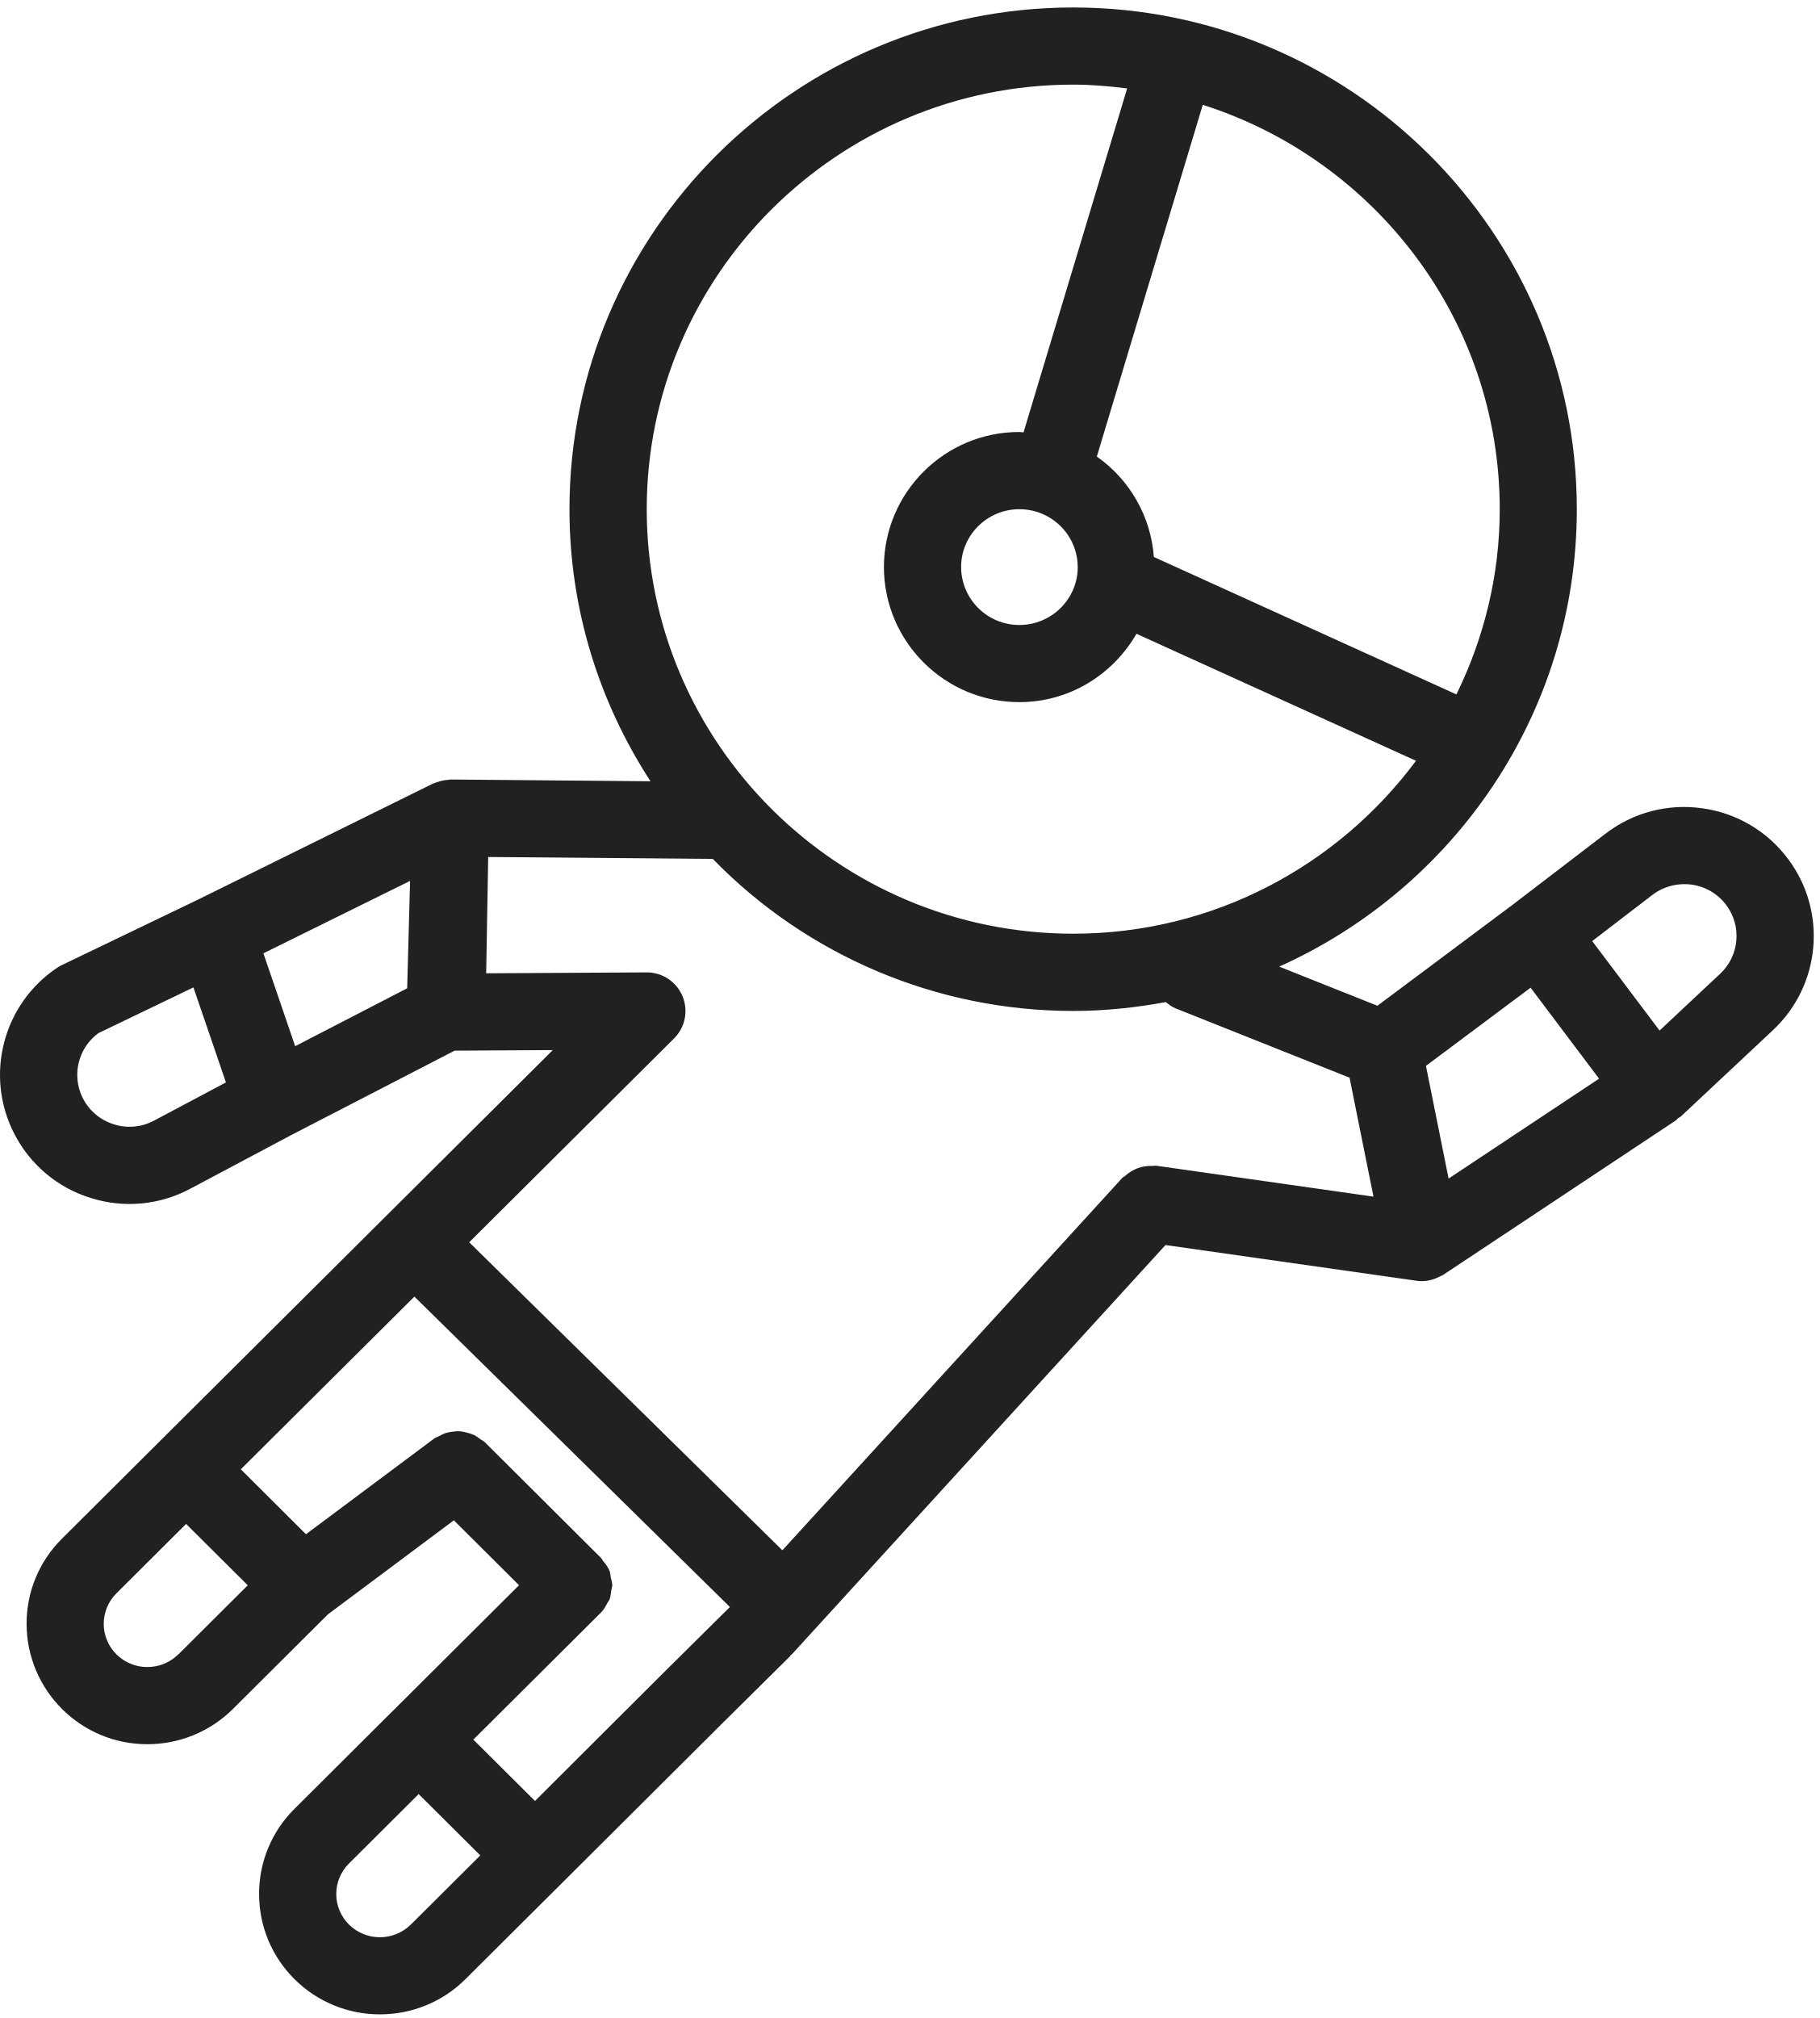
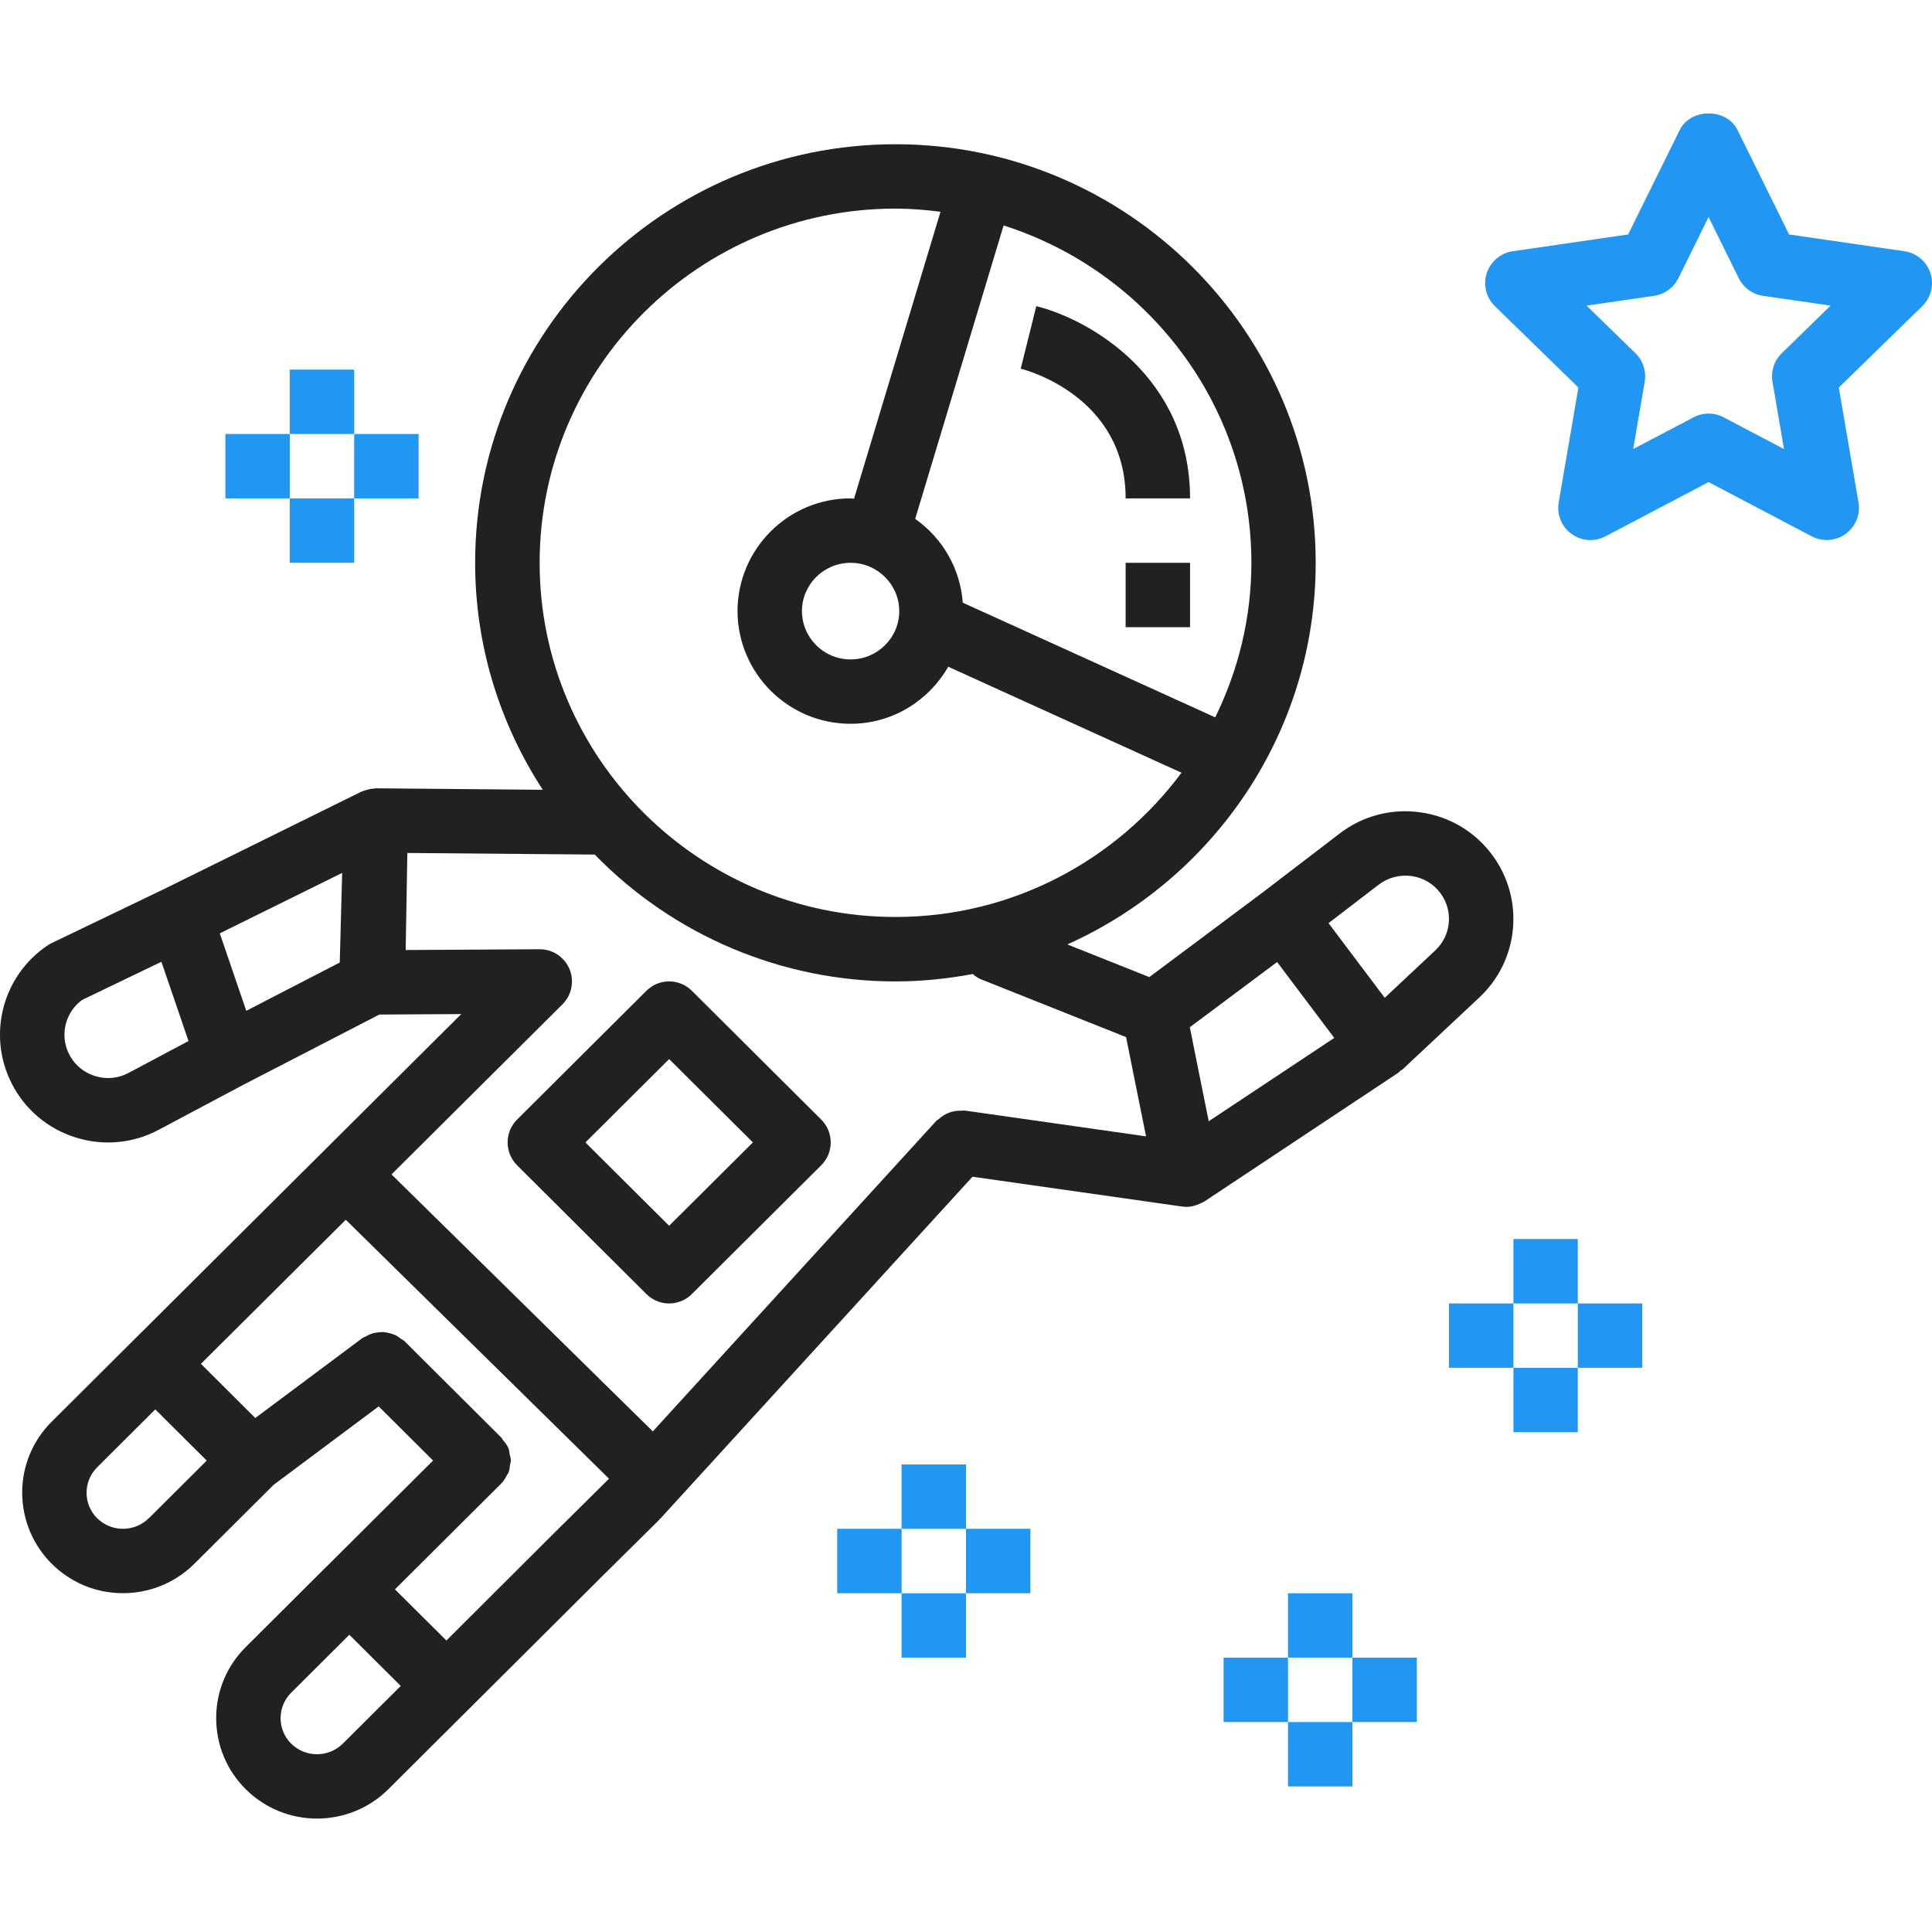
- <svg xmlns="http://www.w3.org/2000/svg" width="55" height="61" fill="none">
-   <path d="M54.063 25.974a3.88 3.88 0 0 0-2.599-1.541 3.886 3.886 0 0 0-2.93.77L45.794 27.3l-.001.002-4.151 3.1-2.97-1.183c5.296-2.377 8.998-7.675 8.998-13.826 0-8.363-6.83-15.167-15.227-15.167S17.216 7.031 17.216 15.394c0 3.031.907 5.85 2.45 8.222l-6.046-.053h-.01c-.019 0-.034.01-.051.01a1.143 1.143 0 0 0-.34.069c-.028.01-.057.016-.084.029-.014.006-.028.007-.042.014l-7.072 3.491c-.001 0-.003 0-.003.002l-4.141 1.991a.898.898 0 0 0-.138.077A3.895 3.895 0 0 0 .43 34.268a3.884 3.884 0 0 0 2.31 1.944 3.891 3.891 0 0 0 3.016-.281l3.036-1.614 4.952-2.558 2.968-.017L4.808 43.588c0 .002-.002.002-.003.003l-2.928 2.916a3.607 3.607 0 0 0-1.073 2.577 3.647 3.647 0 0 0 3.652 3.64c.936 0 1.869-.355 2.582-1.062l2.875-2.863 3.808-2.843 1.97 1.962-3.853 3.837-.004.002-2.928 2.917a3.608 3.608 0 0 0-1.073 2.576c0 .973.38 1.889 1.073 2.579a3.65 3.65 0 0 0 2.58 1.061c.935 0 1.87-.354 2.582-1.061l2.93-2.917 4.686-4.667.002-.003 2.21-2.188-.01-.008c.015-.014.035-.019.049-.034l11.3-12.377 7.593 1.08c.055.008.11.012.165.012.14 0 .277-.034.41-.084.038-.014.071-.033.108-.051.042-.021.086-.033.126-.06l7.029-4.666c.026-.018.04-.046.064-.065.028-.022.063-.031.089-.056l2.78-2.605a3.892 3.892 0 0 0 .465-5.166ZM4.66 33.872a1.56 1.56 0 0 1-1.221.113 1.564 1.564 0 0 1-.465-2.755l2.874-1.383.692 2.022.29.85-2.17 1.153Zm7.65-3.998-3.387 1.75-.558-1.633-.402-1.174 4.434-2.189-.087 3.246Zm33.03-14.482c0 2.009-.48 3.904-1.31 5.599l-9.147-4.155a4.07 4.07 0 0 0-1.724-3.035l3.203-10.632c5.2 1.654 8.978 6.506 8.978 12.223Zm-25.788 0c0-7.076 5.784-12.834 12.894-12.834.553 0 1.094.047 1.63.115L30.943 13.07c-.042 0-.081-.012-.125-.012a4.094 4.094 0 0 0-4.096 4.083 4.095 4.095 0 0 0 4.096 4.083c1.52 0 2.832-.838 3.54-2.066l8.45 3.839c-2.352 3.164-6.114 5.227-10.362 5.227-7.11 0-12.894-5.757-12.894-12.833Zm13.03 1.75c0 .965-.792 1.75-1.764 1.75a1.759 1.759 0 0 1-1.762-1.75c0-.965.79-1.75 1.762-1.75s1.763.785 1.763 1.75ZM5.391 50.007a1.331 1.331 0 0 1-1.87.002 1.3 1.3 0 0 1 0-1.847l2.105-2.097L7.49 47.92l-2.097 2.089Zm7.03 8.167a1.33 1.33 0 0 1-1.87.002 1.299 1.299 0 0 1 0-1.847l2.106-2.098.88.876.983.978-2.099 2.09Zm7.616-7.588-.003.003-3.86 3.85-.882-.877-.982-.977 3.857-3.84v-.001l.004-.002c.087-.088.142-.193.196-.297.015-.03.044-.056.057-.087.036-.09.042-.187.056-.281.007-.054.03-.104.03-.16 0-.077-.028-.153-.044-.23-.014-.07-.014-.141-.041-.209a1.167 1.167 0 0 0-.2-.3c-.022-.027-.03-.06-.054-.084h-.002s0-.003-.002-.004l-3.515-3.5c-.037-.038-.085-.053-.127-.084a1.116 1.116 0 0 0-.19-.127 1.084 1.084 0 0 0-.204-.07 1.12 1.12 0 0 0-.226-.044 1.133 1.133 0 0 0-.209.01c-.078.01-.151.02-.227.045a1.08 1.08 0 0 0-.206.098c-.044.024-.093.033-.133.063l-3.88 2.896-1.97-1.963 5.248-5.22 9.538 9.382-2.029 2.01Zm14.917-15.349c-.034-.004-.066.008-.1.006a1.148 1.148 0 0 0-.252.015 1.076 1.076 0 0 0-.404.15 1.12 1.12 0 0 0-.181.134c-.028.024-.062.036-.088.064L23.653 46.862l-9.468-9.311 6.197-6.165a1.168 1.168 0 0 0-.83-1.993l-4.854.028.061-3.516 6.79.058a15.2 15.2 0 0 0 10.897 4.596c.957 0 1.89-.1 2.799-.268.087.07.174.14.283.185l5.272 2.1.333 1.66.39 1.936-6.569-.935Zm8.84.39-.685-3.408 3.164-2.363.828 1.1 1.242 1.65-4.55 3.02Zm8.21-6.193-1.832 1.717-2.037-2.704 1.818-1.394c.34-.261.768-.367 1.188-.313.422.06.796.28 1.05.622a1.562 1.562 0 0 1-.187 2.072Z" fill="#212121" />
+ <svg xmlns="http://www.w3.org/2000/svg" width="70" height="70" fill="none">
+   <path d="M69.943 9.896a1.168 1.168 0 0 0-.941-.793l-4.18-.608-1.87-3.787c-.391-.798-1.7-.798-2.091 0l-1.87 3.787-4.18.608a1.167 1.167 0 0 0-.648 1.99l3.026 2.948-.714 4.162c-.075.438.105.88.463 1.142.363.263.837.296 1.23.088l3.738-1.966 3.738 1.966a1.168 1.168 0 0 0 1.693-1.23l-.714-4.162 3.025-2.949a1.17 1.17 0 0 0 .295-1.196ZM64.556 12.8c-.275.267-.4.655-.335 1.033l.417 2.437-2.188-1.15a1.164 1.164 0 0 0-1.088 0l-2.188 1.15.417-2.437a1.168 1.168 0 0 0-.334-1.033l-1.773-1.726 2.448-.356c.38-.055.708-.294.879-.639l1.094-2.216 1.094 2.216c.17.345.498.584.879.639l2.448.355-1.77 1.727ZM57.167 44.892h-2.333v2.334h2.333v-2.334ZM57.167 49.56h-2.333v2.332h2.333V49.56ZM59.5 47.226h-2.333v2.333H59.5v-2.333ZM54.834 47.226H52.5v2.333h2.334v-2.333ZM49 57.726h-2.333v2.333H49v-2.333ZM49 62.393h-2.333v2.333H49v-2.333ZM51.334 60.06H49v2.333h2.334v-2.334ZM46.667 60.06h-2.334v2.333h2.334v-2.334ZM35 53.06h-2.333v2.333H35v-2.334ZM35 57.726h-2.333v2.333H35v-2.333ZM37.333 55.392H35v2.334h2.333v-2.334ZM32.667 55.392h-2.334v2.334h2.334v-2.334ZM12.833 13.392H10.5v2.333h2.333v-2.333ZM12.833 18.059H10.5v2.333h2.333V18.06ZM15.166 15.725h-2.333v2.334h2.333v-2.334ZM10.5 15.725H8.166v2.334H10.5v-2.334Z" fill="#2196F3" />
+   <path d="M54.064 30.974a3.88 3.88 0 0 0-2.6-1.541 3.886 3.886 0 0 0-2.93.77L45.794 32.3l-.001.002-4.151 3.1-2.97-1.184c5.296-2.376 8.998-7.674 8.998-13.825 0-8.363-6.83-15.167-15.227-15.167s-15.228 6.804-15.228 15.167c0 3.031.907 5.85 2.45 8.222l-6.046-.053h-.01c-.019 0-.034.01-.051.01a1.143 1.143 0 0 0-.34.069c-.028.01-.057.016-.084.029-.014.006-.028.007-.042.014l-7.072 3.491c-.001 0-.003 0-.003.002l-4.141 1.991a.898.898 0 0 0-.138.077A3.895 3.895 0 0 0 .43 39.268a3.884 3.884 0 0 0 2.31 1.944 3.891 3.891 0 0 0 3.016-.281l3.036-1.614 4.952-2.558 2.968-.017L4.808 48.588c0 .002-.002.002-.003.003l-2.928 2.916a3.607 3.607 0 0 0-1.073 2.577 3.647 3.647 0 0 0 3.652 3.64c.936 0 1.869-.355 2.582-1.062l2.875-2.863 3.808-2.843 1.97 1.962-3.853 3.837-.004.002-2.928 2.917a3.608 3.608 0 0 0-1.073 2.576c0 .973.38 1.889 1.073 2.579a3.65 3.65 0 0 0 2.58 1.061c.935 0 1.87-.354 2.582-1.061l2.93-2.917 4.686-4.667.002-.003 2.21-2.188-.01-.008c.015-.014.035-.019.049-.034l11.3-12.377 7.593 1.08c.055.008.11.012.165.012.14 0 .277-.034.41-.084.038-.014.071-.033.108-.051.042-.021.086-.033.126-.06l7.029-4.666c.026-.018.04-.046.064-.065.028-.022.063-.031.089-.056l2.78-2.605a3.892 3.892 0 0 0 .465-5.166ZM4.66 38.872a1.56 1.56 0 0 1-1.221.113 1.564 1.564 0 0 1-.465-2.755l2.874-1.383.692 2.022.29.85-2.17 1.153Zm7.65-3.998-3.387 1.75-.558-1.633-.402-1.174 4.434-2.189-.087 3.246Zm33.03-14.482c0 2.009-.48 3.904-1.31 5.599l-9.147-4.155a4.07 4.07 0 0 0-1.724-3.035l3.203-10.632c5.2 1.654 8.978 6.506 8.978 12.223Zm-25.788 0c0-7.076 5.784-12.834 12.894-12.834.553 0 1.094.047 1.63.115L30.943 18.07c-.042 0-.081-.013-.125-.013a4.094 4.094 0 0 0-4.096 4.084 4.095 4.095 0 0 0 4.096 4.083c1.52 0 2.832-.838 3.54-2.066l8.45 3.839c-2.352 3.164-6.114 5.227-10.362 5.227-7.11 0-12.894-5.757-12.894-12.833Zm13.03 1.75c0 .965-.792 1.75-1.764 1.75a1.759 1.759 0 0 1-1.762-1.75c0-.965.79-1.75 1.762-1.75s1.763.785 1.763 1.75ZM5.391 55.007a1.331 1.331 0 0 1-1.87.002 1.3 1.3 0 0 1 0-1.847l2.105-2.097L7.49 52.92l-2.097 2.089Zm7.03 8.167a1.33 1.33 0 0 1-1.87.002 1.299 1.299 0 0 1 0-1.847l2.106-2.098.88.876.983.978-2.099 2.09Zm7.616-7.588-.003.003-3.86 3.85-.882-.877-.982-.977 3.857-3.84v-.001l.004-.002c.087-.088.142-.193.196-.297.015-.03.044-.056.057-.087.036-.09.042-.187.056-.281.007-.054.03-.104.03-.16 0-.077-.028-.153-.044-.23-.014-.07-.014-.141-.041-.209a1.167 1.167 0 0 0-.2-.3c-.022-.027-.03-.06-.054-.084h-.002s0-.003-.002-.004l-3.515-3.5c-.037-.038-.085-.053-.127-.084a1.116 1.116 0 0 0-.19-.127 1.084 1.084 0 0 0-.204-.07 1.12 1.12 0 0 0-.226-.044 1.133 1.133 0 0 0-.209.01c-.078.01-.151.02-.227.045a1.08 1.08 0 0 0-.206.098c-.044.024-.093.033-.133.063l-3.88 2.896-1.97-1.963 5.248-5.22 9.538 9.382-2.029 2.01Zm14.917-15.349c-.034-.004-.066.008-.1.006a1.148 1.148 0 0 0-.252.015 1.076 1.076 0 0 0-.404.15 1.12 1.12 0 0 0-.181.134c-.028.024-.062.036-.088.064L23.653 51.862l-9.468-9.311 6.197-6.165a1.168 1.168 0 0 0-.83-1.993l-4.854.028.061-3.516 6.79.058a15.2 15.2 0 0 0 10.897 4.596c.957 0 1.89-.1 2.799-.268.087.07.174.14.283.185l5.272 2.1.333 1.66.39 1.936-6.569-.935Zm8.84.39-.685-3.408 3.164-2.363.828 1.1 1.242 1.65-4.55 3.02Zm8.21-6.193-1.832 1.718-2.037-2.705 1.818-1.394c.34-.261.768-.367 1.188-.313.422.06.796.28 1.05.622a1.562 1.562 0 0 1-.187 2.072Z" fill="#212121" />
+   <path d="m29.755 40.565-4.688-4.667a1.166 1.166 0 0 0-1.646 0l-4.687 4.667a1.172 1.172 0 0 0 0 1.654l4.686 4.667a1.166 1.166 0 0 0 1.647 0l4.688-4.667a1.167 1.167 0 0 0 0-1.654Zm-5.51 3.848-3.034-3.02 3.033-3.021 3.035 3.02-3.035 3.02ZM37.547 11.092l-.564 2.266c.156.039 3.801.988 3.801 4.7h2.334c0-4.412-3.644-6.486-5.571-6.966ZM43.118 20.392h-2.334v2.333h2.334v-2.333Z" fill="#212121" />
</svg>
